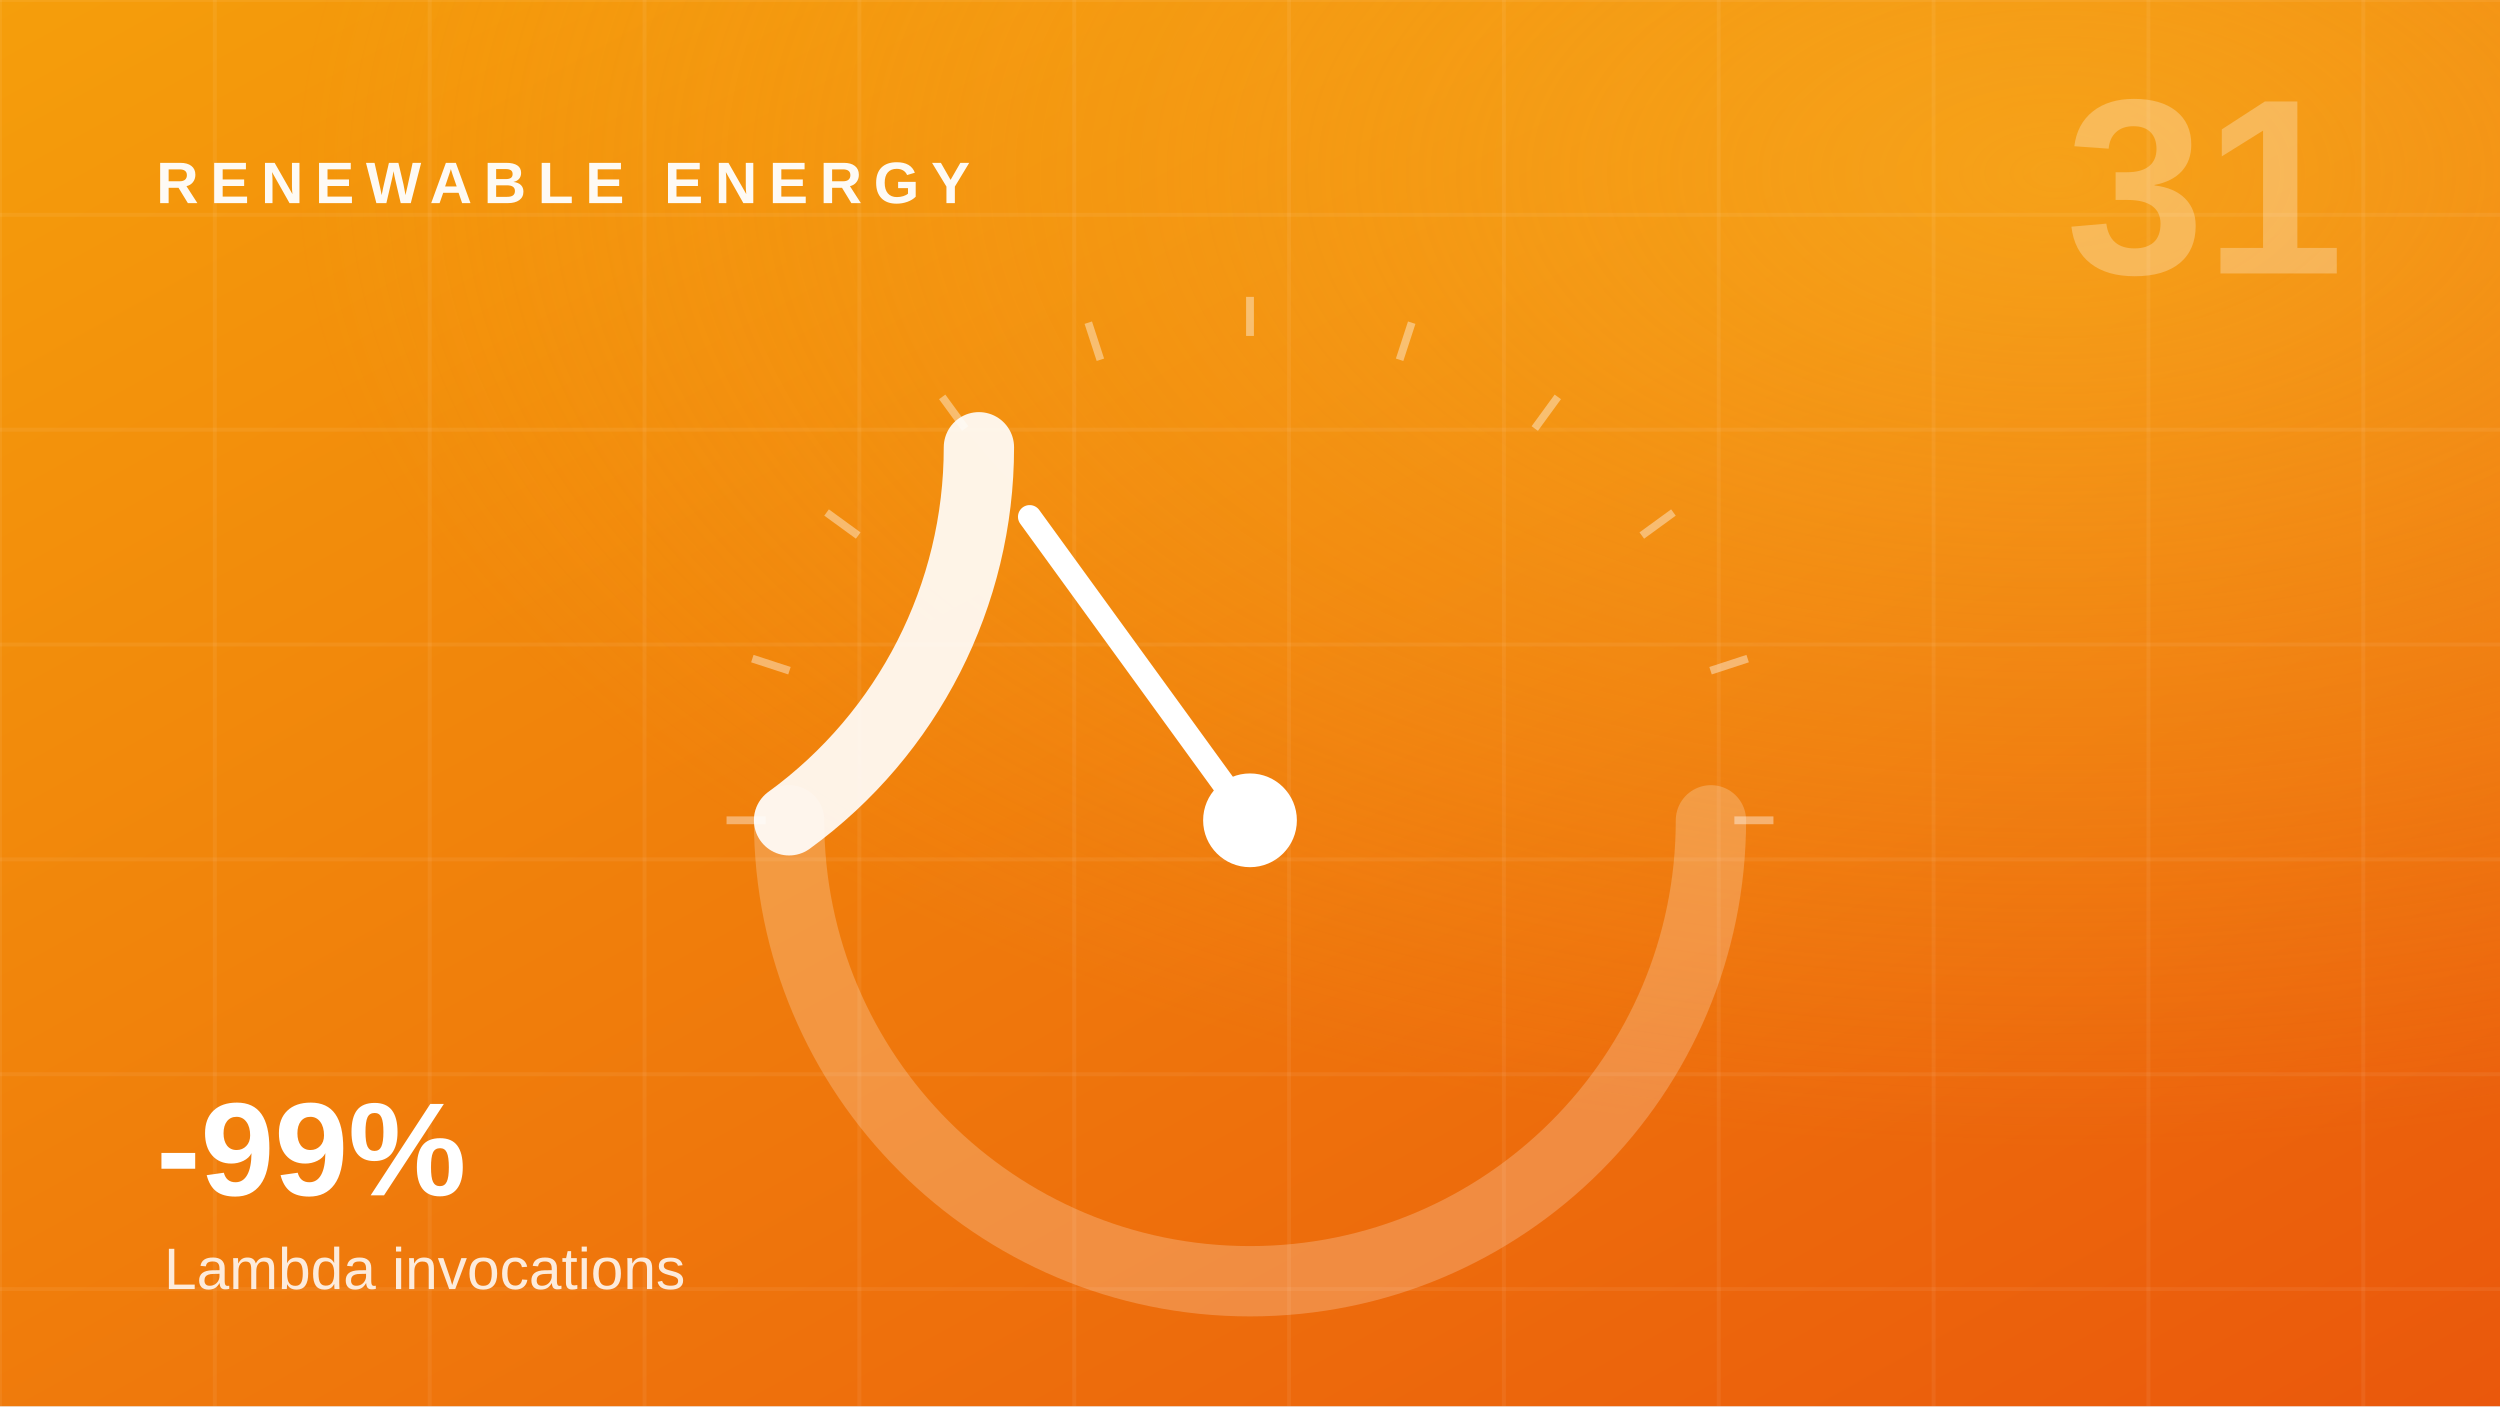
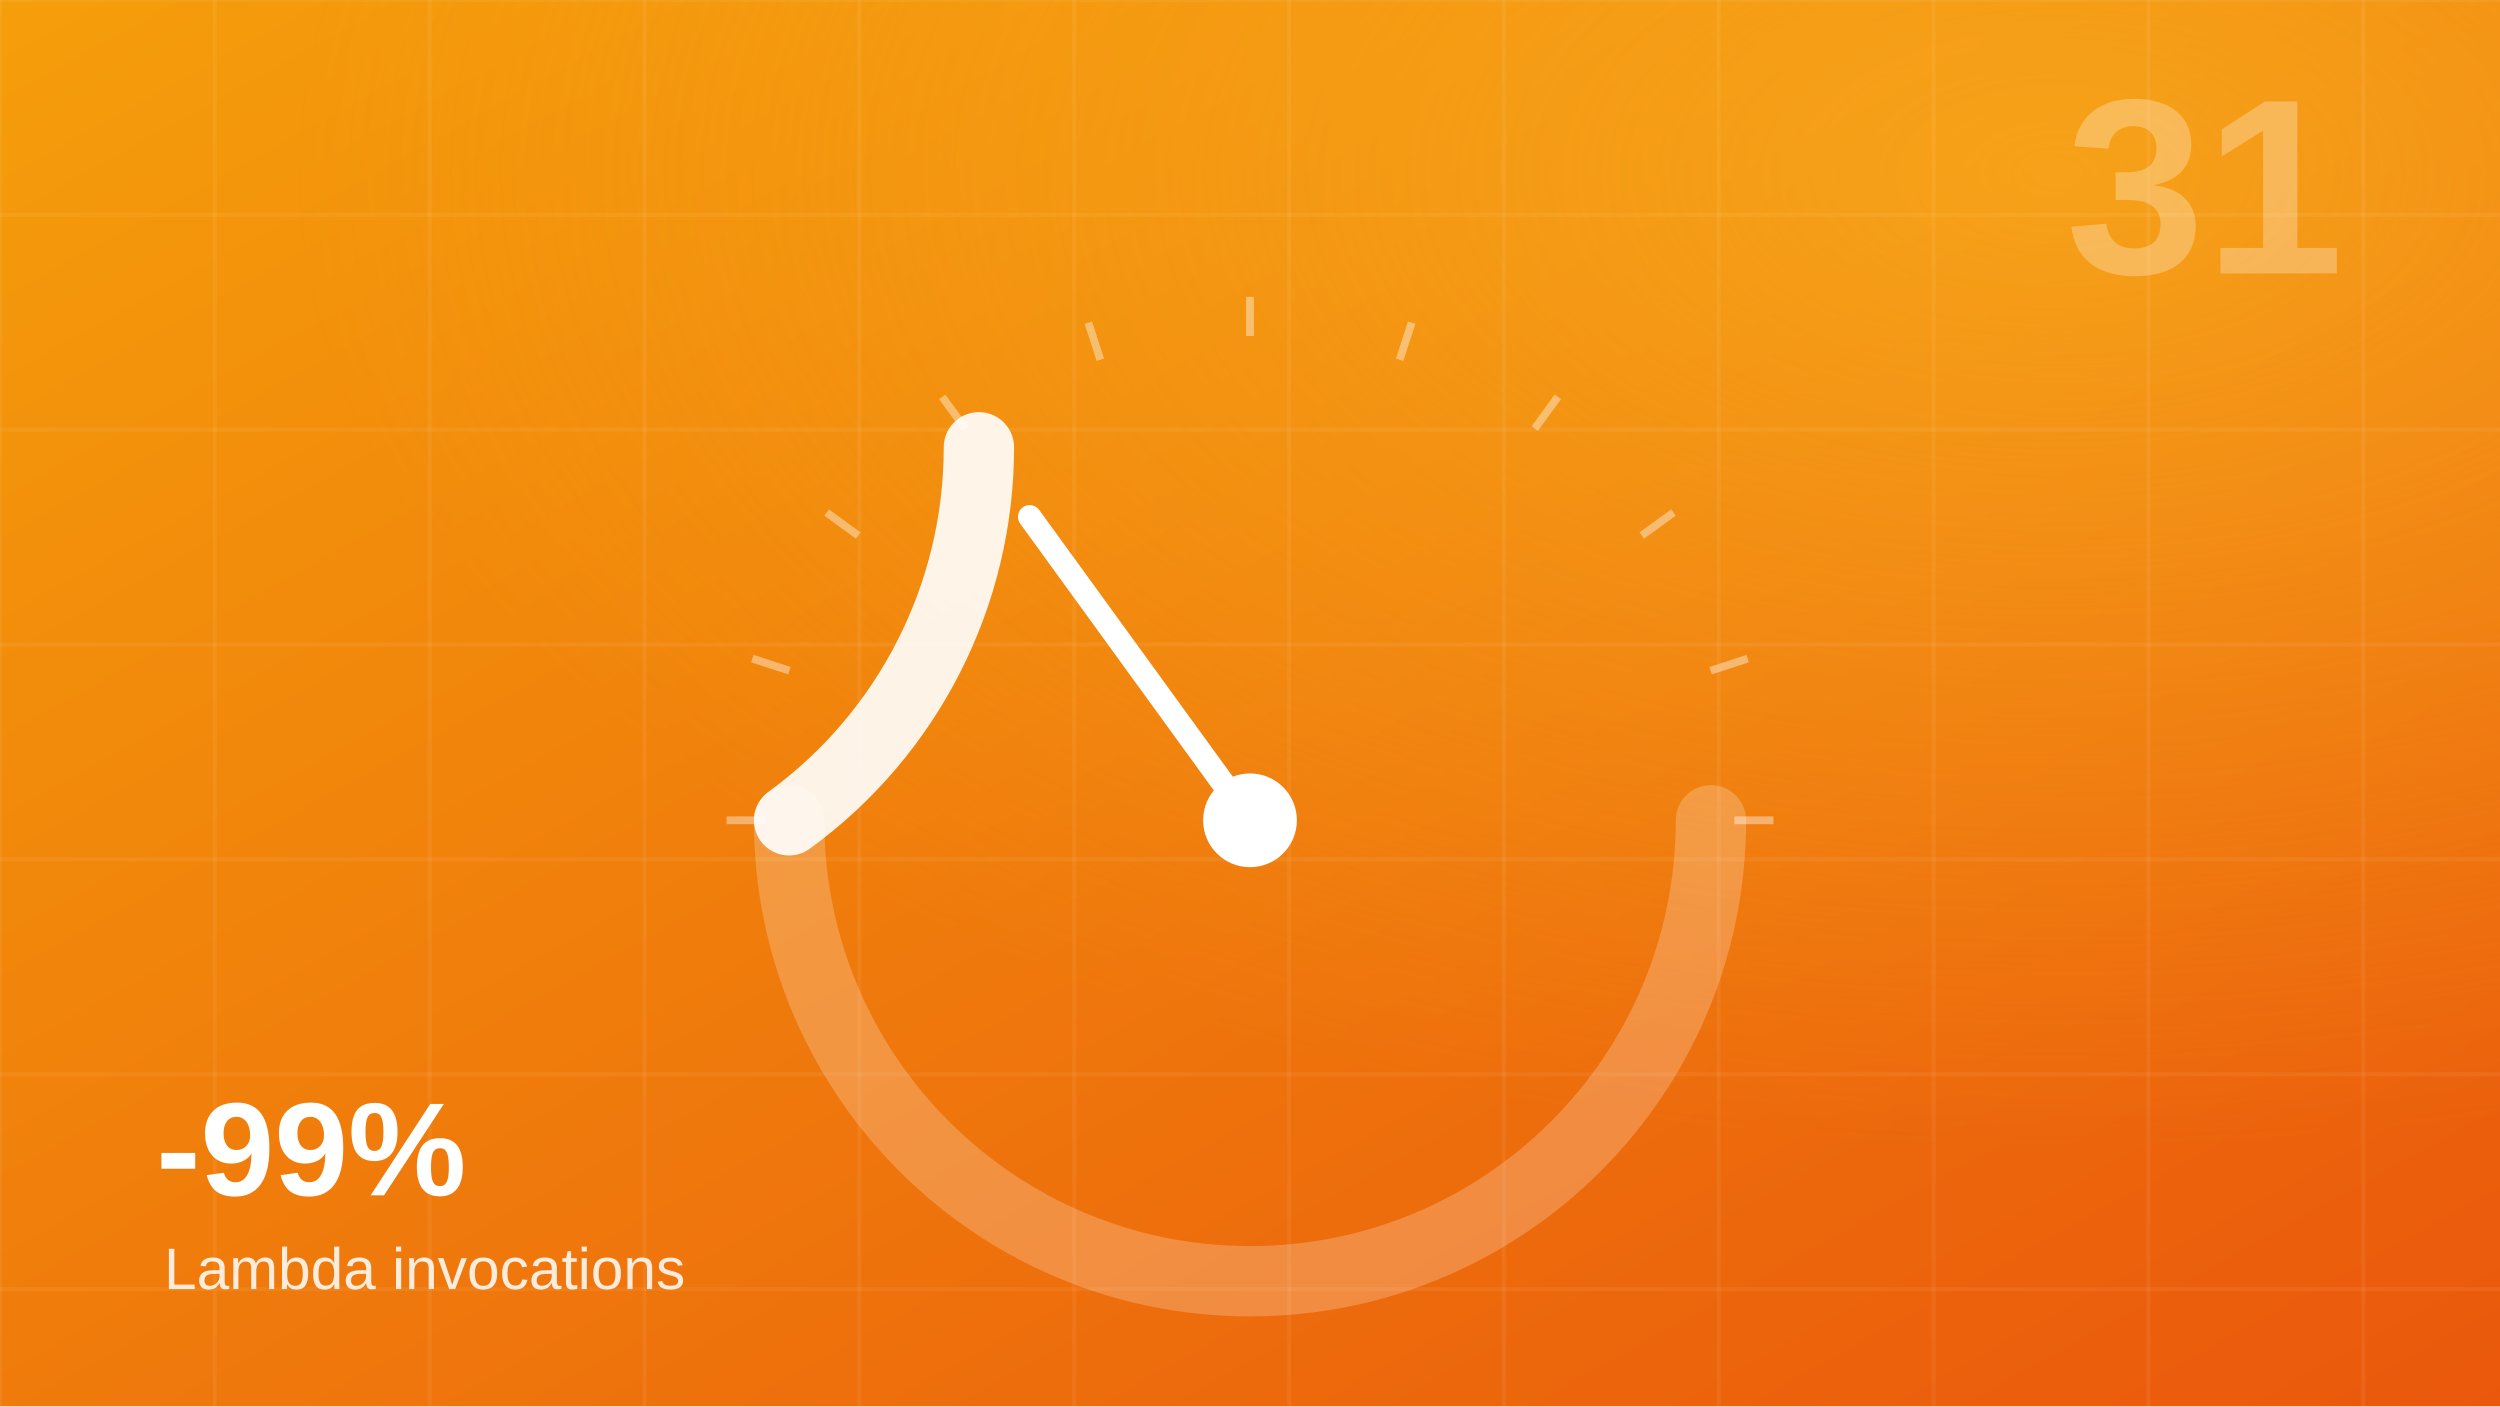
<svg xmlns="http://www.w3.org/2000/svg" viewBox="0 0 640 360" width="640" height="360" font-family="Poppins, Segoe UI, Arial, sans-serif">
  <defs>
    <linearGradient id="g" x1="0" y1="0" x2="1" y2="1">
      <stop offset="0" stop-color="#f59e0b" />
      <stop offset="1" stop-color="#ea580c" />
    </linearGradient>
    <radialGradient id="glow" cx="0.82" cy="0.12" r="0.7">
      <stop offset="0" stop-color="#fbbf24" stop-opacity="0.55" />
      <stop offset="1" stop-color="#fbbf24" stop-opacity="0" />
    </radialGradient>
  </defs>
  <rect width="640" height="360" fill="url(#g)" />
  <rect width="640" height="360" fill="url(#glow)" />
  <g stroke="#fff" stroke-opacity="0.06" stroke-width="1">
    <line x1="0" y1="0" x2="0" y2="360" />
    <line x1="55" y1="0" x2="55" y2="360" />
    <line x1="110" y1="0" x2="110" y2="360" />
    <line x1="165" y1="0" x2="165" y2="360" />
    <line x1="220" y1="0" x2="220" y2="360" />
    <line x1="275" y1="0" x2="275" y2="360" />
    <line x1="330" y1="0" x2="330" y2="360" />
    <line x1="385" y1="0" x2="385" y2="360" />
    <line x1="440" y1="0" x2="440" y2="360" />
    <line x1="495" y1="0" x2="495" y2="360" />
    <line x1="550" y1="0" x2="550" y2="360" />
    <line x1="605" y1="0" x2="605" y2="360" />
    <line x1="0" y1="0" x2="640" y2="0" />
    <line x1="0" y1="55" x2="640" y2="55" />
    <line x1="0" y1="110" x2="640" y2="110" />
    <line x1="0" y1="165" x2="640" y2="165" />
    <line x1="0" y1="220" x2="640" y2="220" />
    <line x1="0" y1="275" x2="640" y2="275" />
    <line x1="0" y1="330" x2="640" y2="330" />
  </g>
  <line x1="196.0" y1="210.0" x2="186.0" y2="210.0" stroke="#fff" stroke-opacity="0.4" stroke-width="2" />
  <line x1="202.1" y1="171.7" x2="192.6" y2="168.6" stroke="#fff" stroke-opacity="0.4" stroke-width="2" />
  <line x1="219.7" y1="137.1" x2="211.6" y2="131.2" stroke="#fff" stroke-opacity="0.4" stroke-width="2" />
  <line x1="247.1" y1="109.7" x2="241.2" y2="101.6" stroke="#fff" stroke-opacity="0.4" stroke-width="2" />
  <line x1="281.7" y1="92.1" x2="278.6" y2="82.6" stroke="#fff" stroke-opacity="0.4" stroke-width="2" />
  <line x1="320.0" y1="86.0" x2="320.0" y2="76.0" stroke="#fff" stroke-opacity="0.4" stroke-width="2" />
  <line x1="358.3" y1="92.1" x2="361.4" y2="82.6" stroke="#fff" stroke-opacity="0.4" stroke-width="2" />
  <line x1="392.9" y1="109.7" x2="398.8" y2="101.6" stroke="#fff" stroke-opacity="0.4" stroke-width="2" />
  <line x1="420.3" y1="137.1" x2="428.4" y2="131.2" stroke="#fff" stroke-opacity="0.4" stroke-width="2" />
  <line x1="437.9" y1="171.7" x2="447.4" y2="168.6" stroke="#fff" stroke-opacity="0.4" stroke-width="2" />
  <line x1="444.0" y1="210.0" x2="454.0" y2="210.0" stroke="#fff" stroke-opacity="0.4" stroke-width="2" />
  <path d="M202.0 210.0 A118 118 0 0 0 438.0 210.0" fill="none" stroke="#fff" stroke-opacity="0.22" stroke-width="18" stroke-linecap="round" />
  <path d="M202.0 210.0 A118 118 0 0 0 250.6 114.5" fill="none" stroke="#fff" stroke-opacity="0.9" stroke-width="18" stroke-linecap="round" />
  <line x1="320" y1="210" x2="263.6" y2="132.3" stroke="#fff" stroke-width="6" stroke-linecap="round" />
  <circle cx="320" cy="210" r="12" fill="#fff" />
-   <text x="40" y="52" fill="#fff" fill-opacity="0.95" font-size="15" font-weight="700" letter-spacing="3">RENEWABLE ENERGY</text>
  <text x="600" y="70" fill="#fff" fill-opacity="0.28" font-size="64" font-weight="800" text-anchor="end">31</text>
  <text x="40" y="306" fill="#fff" font-size="34" font-weight="800">-99%</text>
  <text x="42" y="330" fill="#fff" fill-opacity="0.85" font-size="15" font-weight="500">Lambda invocations</text>
</svg>
